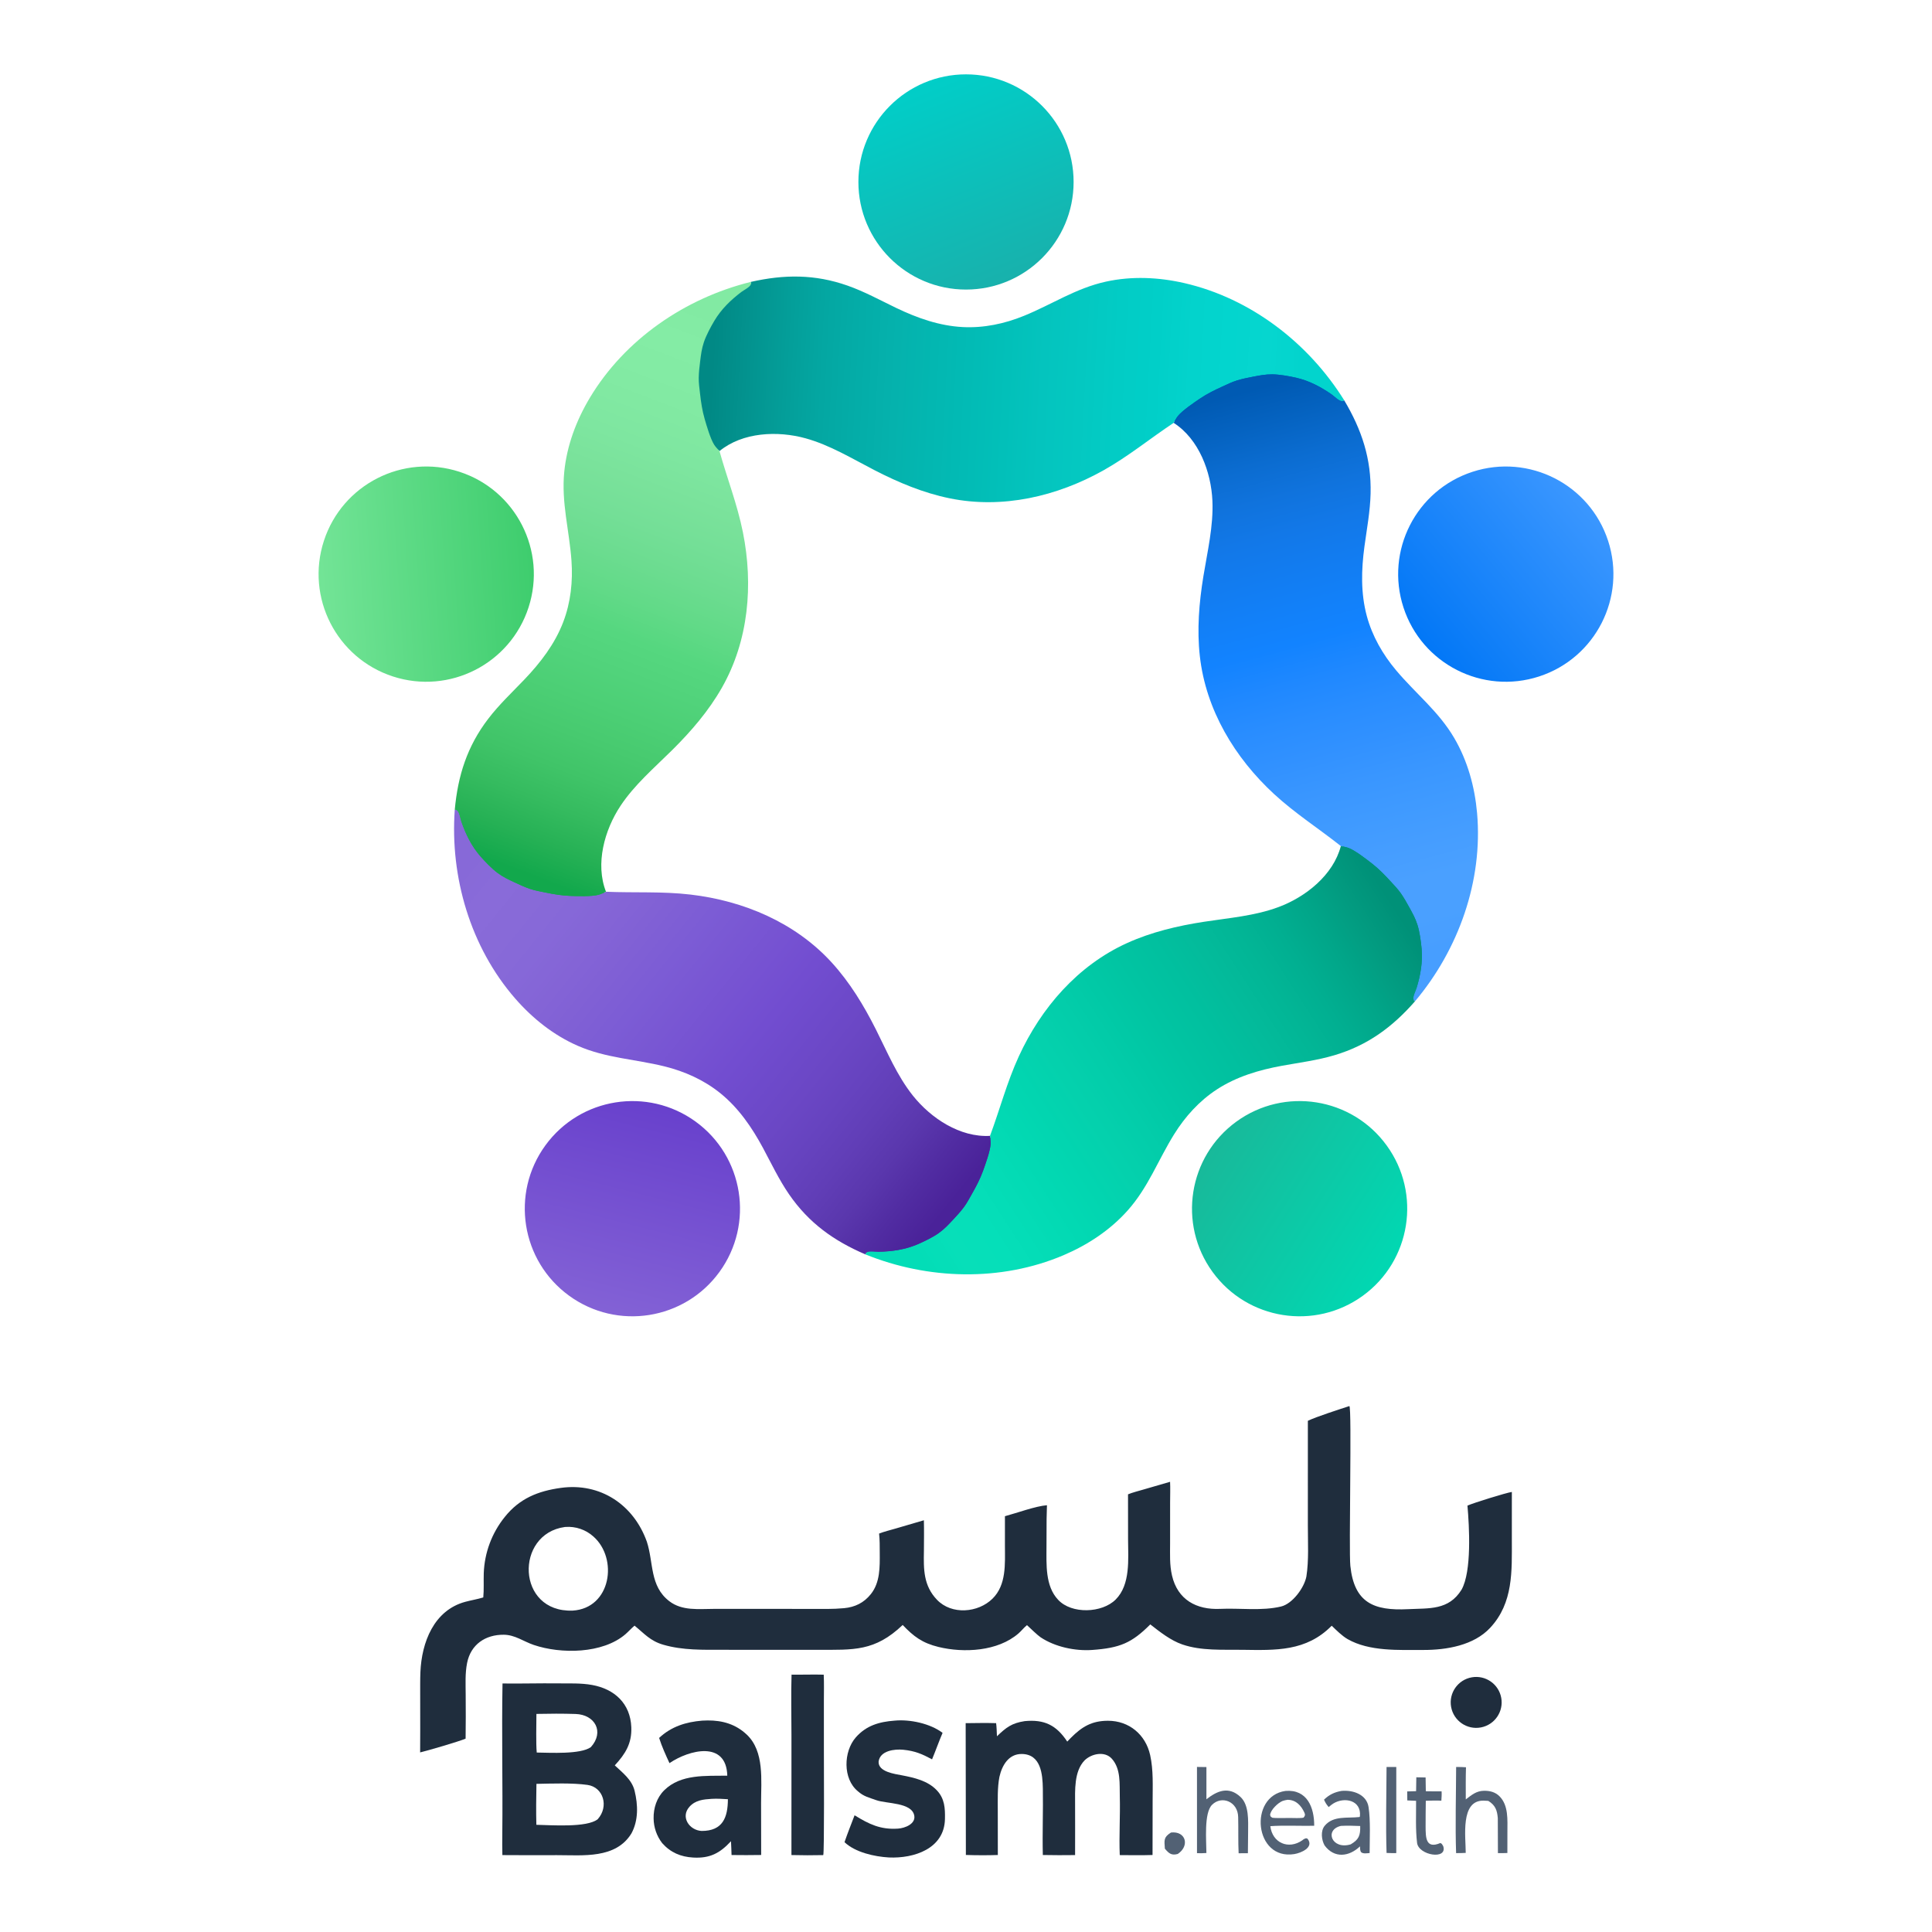
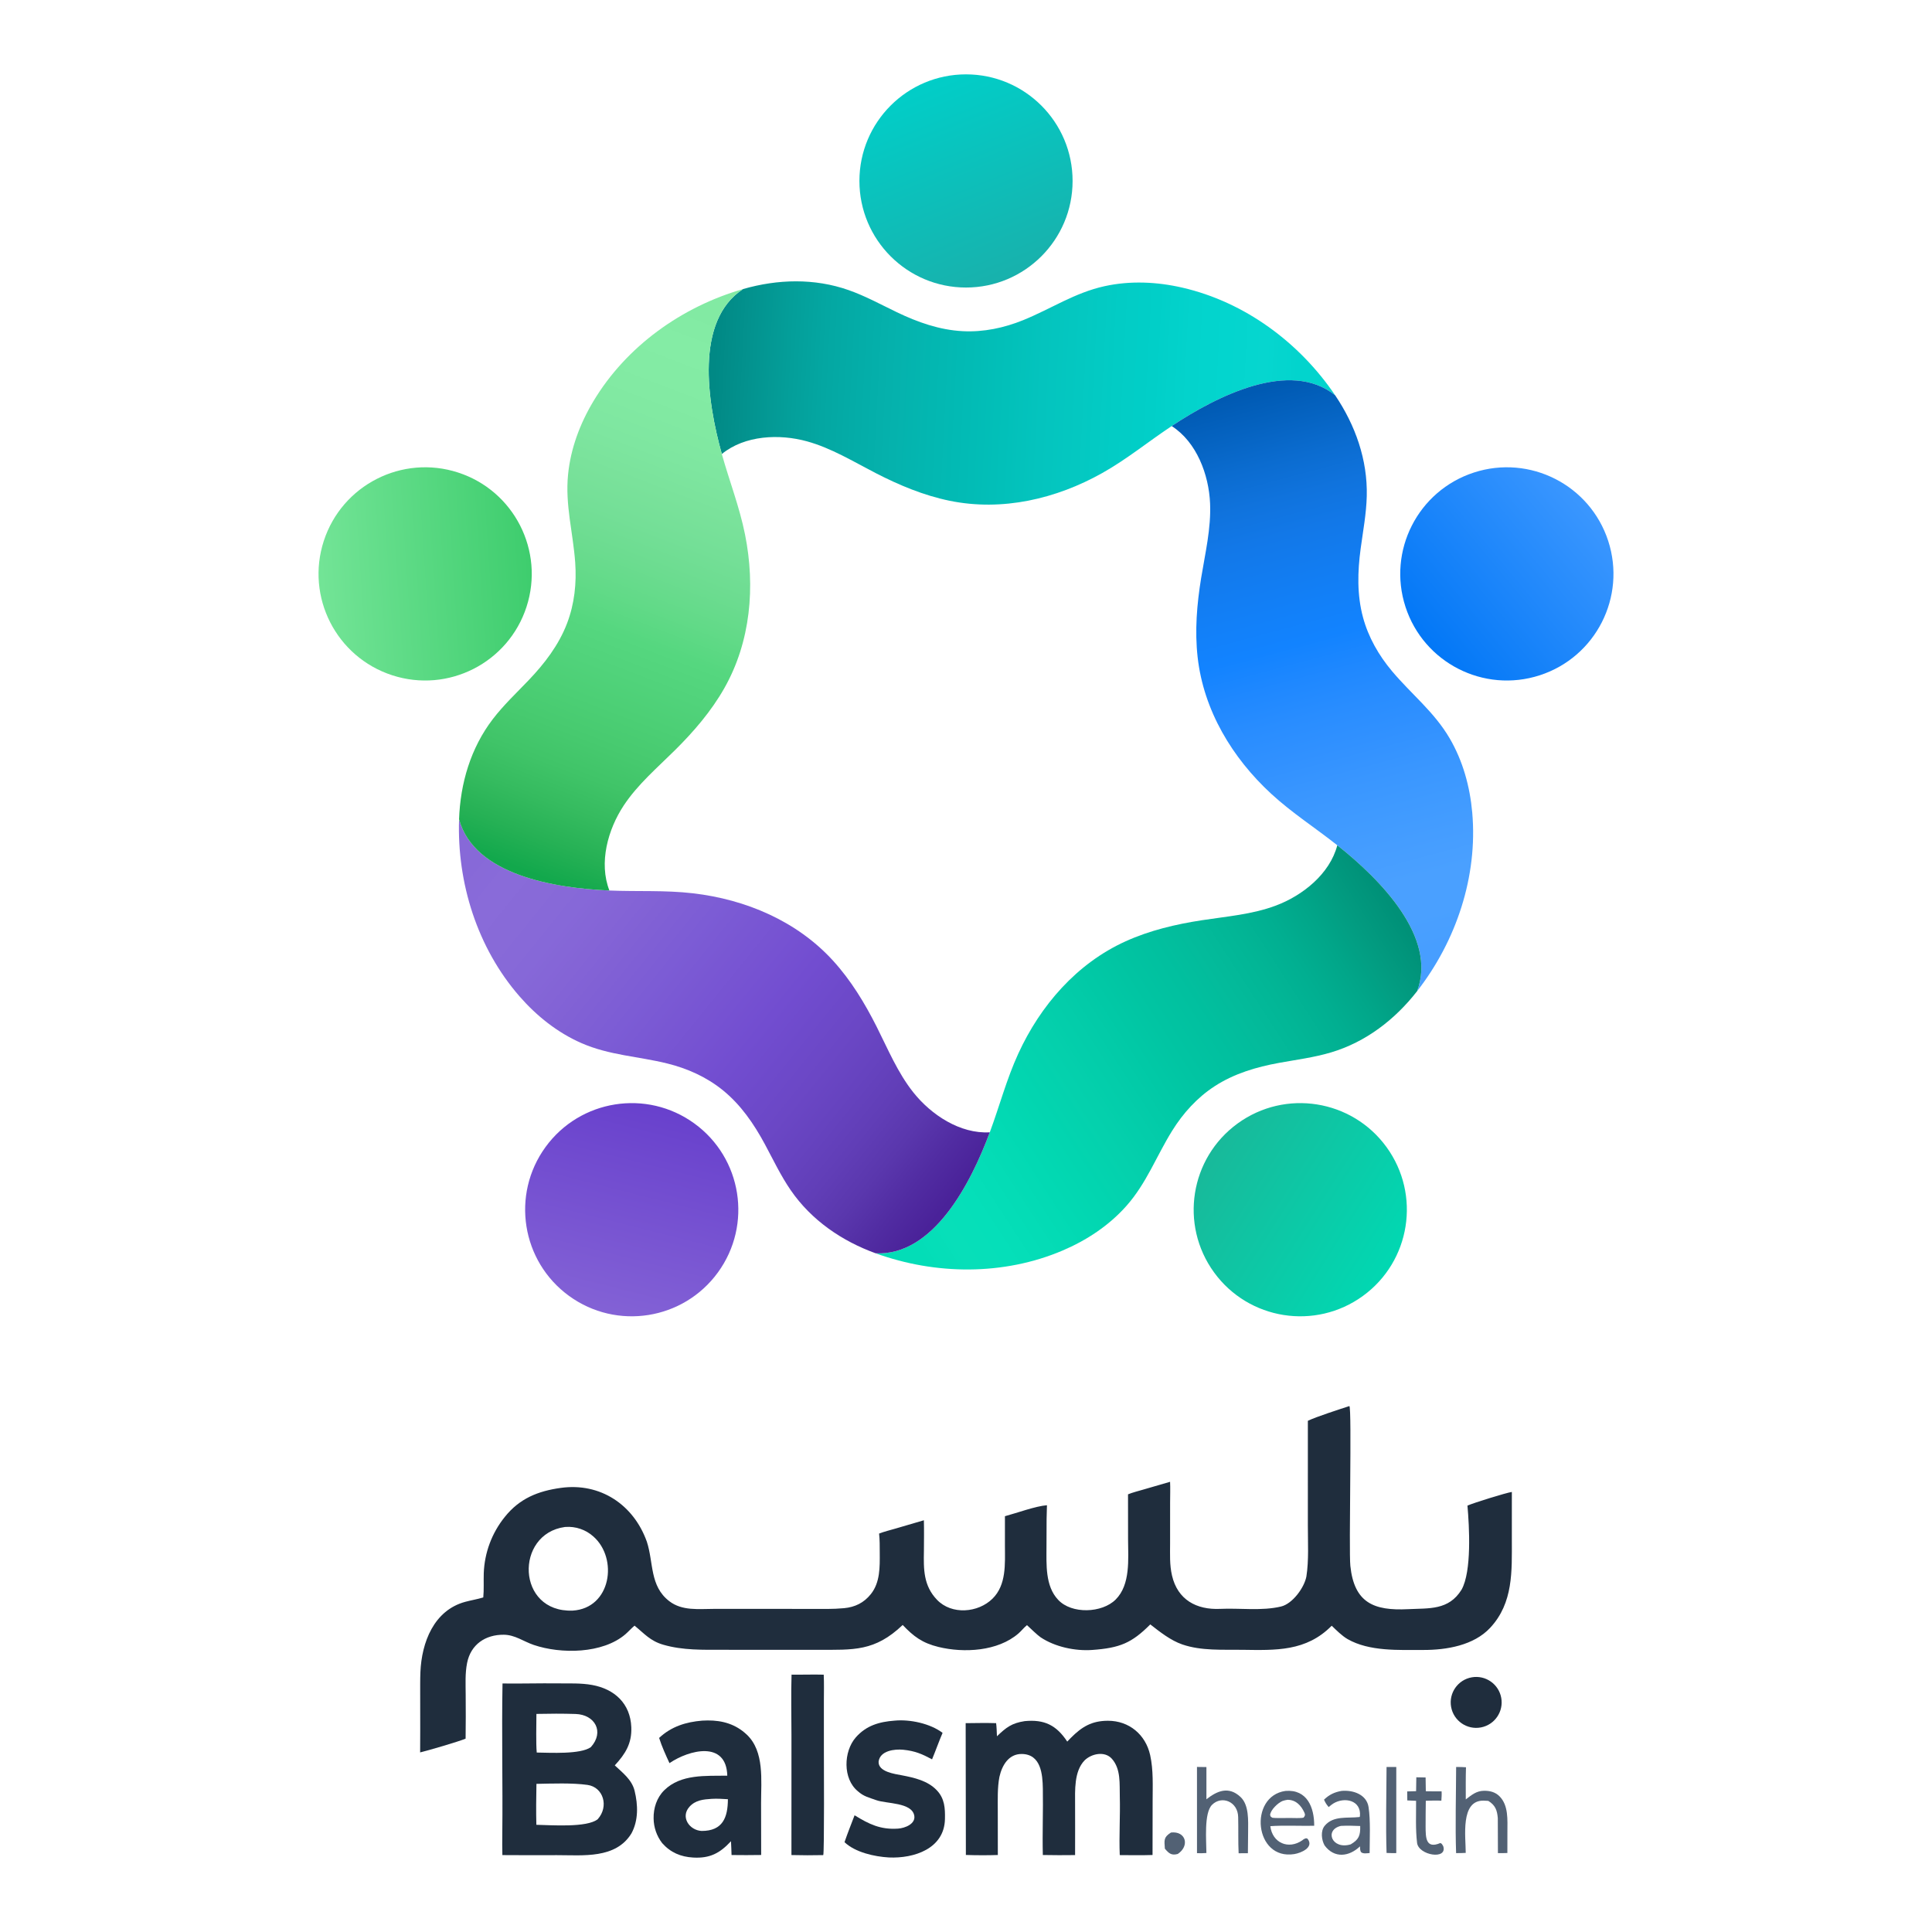
<svg xmlns="http://www.w3.org/2000/svg" width="1024" height="1024" viewBox="0 0 270.933 270.933" version="1.1" role="img" aria-label="Balsm.health · بلسم">
-   <g transform="translate(39.1109,6.5658) scale(0.257292)" aria-label="Balsm">
+   <g transform="translate(40.0231,7.5147) scale(0.254856)" aria-label="Balsm">
    <defs>
-       <path id="v-ribbon" d="M257.162 128.139C257.3 128.64 257.417 129.1 257.194 129.599C256.537 131.056 253.388 132.619 252.073 133.611C246.269 137.99 241.111 143.012 237.367 149.282C235.389 152.581 232.823 157.397 231.623 161.011C230.413 164.694 230.078 167.572 229.607 171.35C229.241 174.338 228.875 177.356 228.828 180.366C228.783 183.256 229.208 186.028 229.522 188.89C230.047 193.583 230.712 198.166 232.027 202.724C233.156 206.61 235.158 213.561 237.24 216.872C238.043 218.136 239.147 219.223 240.141 220.338C252.798 209.967 271.892 209.18 287.05 213.373C300.47 217.096 312.46 224.481 324.756 230.808C337.68 237.458 351.179 243.121 365.484 246.059C394.382 251.996 424.07 245.067 449.488 230.795C463.109 223.139 474.772 213.522 487.682 204.952C488.435 203.662 489.127 202.276 490.081 201.122C492.587 198.118 498.579 194.066 501.926 191.792C505.854 189.132 510.008 187.083 514.309 185.134C516.934 183.951 519.439 182.69 522.201 181.841C525.078 180.955 528.062 180.37 531.017 179.795C534.755 179.076 537.596 178.505 541.473 178.518C545.28 178.542 550.654 179.495 554.403 180.356C561.523 181.98 567.893 185.333 573.85 189.499C575.201 190.444 577.661 192.955 579.249 193.131C579.792 193.188 580.194 192.934 580.628 192.649C561.156 161.38 529.688 137.109 493.532 128.783C479.52 125.567 464.883 124.887 450.776 127.98C434.356 131.571 421.268 140.46 406.004 146.658C395.451 150.95 384.177 153.329 372.75 152.747C359.914 152.087 347.877 147.802 336.387 142.279C327.659 138.072 319.135 133.396 309.972 130.166C292.146 123.879 275.435 123.998 257.162 128.139Z" />
-       <path id="v-seam" d="M256.52 129.05L256.52 129.08L256.51 129.10L256.51 129.12L256.51 129.13L256.50 129.15L256.50 129.17L256.49 129.18L256.49 129.20L256.48 129.22L256.47 129.23L256.47 129.25L256.49 129.20L256.31 129.49L256.05 129.75L255.70 130.03L255.27 130.31L254.78 130.58L254.24 130.84L253.68 131.08L253.11 131.30L252.55 131.52L252 131.73L251.47 131.94L250.98 132.18L249.27 132.99L247.60 133.89L245.99 134.89L244.49 136.03L243.11 137.32L241.78 138.66L240.49 140.05L239.25 141.48L238.06 142.97L236.91 144.51L235.82 146.10L234.81 147.71L234.27 148.62L233.73 149.56L233.18 150.55L232.62 151.57L232.07 152.62L231.52 153.68L230.99 154.76L230.48 155.84L230 156.92L229.55 157.99L229.14 159.04L228.78 160.06L228.47 161.05L228.19 162L227.95 162.93L227.74 163.84L227.55 164.73L227.38 165.62L227.24 166.50L227.10 167.37L226.98 168.25L226.86 169.14L226.75 170.05L226.63 170.98L226.54 171.74L226.45 172.49L226.36 173.25L226.27 174.02L226.19 174.79L226.11 175.57L226.04 176.35L225.98 177.13L225.92 177.92L225.88 178.72L225.85 179.52L225.83 180.33L225.83 181.12L225.84 181.90L225.88 182.68L225.93 183.44L225.99 184.19L226.05 184.93L226.13 185.67L226.21 186.39L226.30 187.11L226.38 187.82L226.46 188.52L226.54 189.23L226.68 190.41L226.82 191.60L226.98 192.79L227.14 193.98L227.33 195.17L227.52 196.37L227.74 197.56L227.97 198.76L228.23 199.95L228.51 201.15L228.81 202.35L229.14 203.54L229.45 204.60L229.78 205.74L230.15 206.98L230.59 208.27L231.15 209.57L231.80 210.86L232.52 212.13L233.29 213.35L234.07 214.51L234.84 215.59L235.59 216.58L236.29 217.44L236.52 217.71L236.74 217.95L236.96 218.18L237.17 218.41L237.39 218.63L237.61 218.85L237.83 219.07L238.05 219.28L238.26 219.49L238.47 219.71L238.68 219.92L238.88 220.14L240.06 219.06L239.86 218.84L239.67 218.62L239.48 218.40L239.30 218.17L239.13 217.94L238.97 217.71L238.81 217.48L238.66 217.24L238.52 217L238.40 216.76L238.28 216.52L238.19 216.31L237.86 215.37L237.58 214.30L237.34 213.12L237.14 211.85L236.95 210.52L236.75 209.17L236.52 207.82L236.24 206.50L235.90 205.24L235.54 204.04L235.21 202.91L234.91 201.91L234.61 200.81L234.34 199.73L234.08 198.64L233.85 197.55L233.63 196.45L233.43 195.35L233.25 194.24L233.08 193.12L232.92 191.99L232.77 190.85L232.64 189.71L232.50 188.55L232.42 187.83L232.34 187.12L232.25 186.41L232.17 185.71L232.10 185.02L232.03 184.34L231.96 183.67L231.91 183.01L231.87 182.35L231.84 181.70L231.83 181.06L231.83 180.41L231.84 179.71L231.87 179L231.91 178.29L231.96 177.58L232.02 176.86L232.08 176.13L232.16 175.41L232.23 174.67L232.32 173.94L232.40 173.20L232.49 172.46L232.58 171.72L232.70 170.80L232.81 169.91L232.92 169.06L233.04 168.24L233.16 167.45L233.29 166.67L233.44 165.90L233.60 165.14L233.78 164.37L233.98 163.59L234.21 162.78L234.47 161.96L234.76 161.13L235.11 160.24L235.50 159.31L235.93 158.35L236.40 157.37L236.88 156.37L237.39 155.38L237.91 154.40L238.43 153.45L238.95 152.53L239.45 151.65L239.92 150.85L240.84 149.38L241.79 147.99L242.80 146.64L243.86 145.33L244.96 144.05L246.11 142.81L247.31 141.61L248.54 140.42L249.72 139.16L250.86 137.83L252 136.45L253.16 135.05L253.40 134.76L253.73 134.41L254.13 134.02L254.57 133.60L255.04 133.17L255.52 132.72L256 132.27L256.46 131.82L256.90 131.37L257.31 130.91L257.65 130.44L257.90 130L257.96 129.87L257.98 129.80L258 129.74L258.02 129.68L258.04 129.61L258.06 129.55L258.07 129.49L258.08 129.43L258.09 129.36L258.10 129.30L258.11 129.24L258.11 129.19Z" />
-       <circle id="v-head" cx="374.5" cy="73.655" r="58.65" />
+       <path id="v-ribbon" d="M251.822 129.569C225.217 146.988 232.086 191.44 240.141 220.338C252.798 209.967 271.894 209.174 287.05 213.373C300.471 217.091 312.46 224.481 324.756 230.808C337.68 237.458 351.179 243.121 365.484 246.059C394.382 251.995 424.073 245.073 449.488 230.795C463.111 223.142 474.772 213.522 487.682 204.952C512.676 188.361 552.83 168.092 577.618 188.012C557.997 158.993 527.883 136.68 493.532 128.783C479.521 125.562 464.884 124.891 450.776 127.98C434.357 131.575 421.266 140.456 406.004 146.658C395.45 150.947 384.177 153.332 372.75 152.747C359.914 152.09 347.874 147.808 336.387 142.279C327.657 138.077 319.135 133.397 309.972 130.166C291.124 123.52 270.874 124.083 251.822 129.569Z" />
+       <circle id="v-head" cx="374.5" cy="70.08" r="58.65" />
      <linearGradient id="v-ribbon-axis" gradientUnits="userSpaceOnUse" x1="236.232" y1="170.556" x2="557.445" y2="187.401" />
      <linearGradient id="v-gradient-aqua" href="#v-ribbon-axis">
        <stop offset="0" stop-color="#018985" />
        <stop offset="0.062" stop-color="#03938F" />
        <stop offset="0.125" stop-color="#049E99" />
        <stop offset="0.188" stop-color="#04A7A2" />
        <stop offset="0.25" stop-color="#04ADA8" />
        <stop offset="0.312" stop-color="#05B2AD" />
        <stop offset="0.375" stop-color="#03B7B1" />
        <stop offset="0.435" stop-color="#02BBB5" />
        <stop offset="0.5" stop-color="#02C0B9" />
        <stop offset="0.562" stop-color="#04C4BE" />
        <stop offset="0.625" stop-color="#04C8C1" />
        <stop offset="0.688" stop-color="#02CCC5" />
        <stop offset="0.75" stop-color="#01CFC8" />
        <stop offset="0.812" stop-color="#03D3CC" />
        <stop offset="0.875" stop-color="#03D5CE" />
        <stop offset="0.938" stop-color="#06D6CF" />
        <stop offset="1" stop-color="#02D4CD" />
      </linearGradient>
      <linearGradient id="v-gradient-blue" href="#v-ribbon-axis">
        <stop offset="0" stop-color="#005AB3" />
        <stop offset="0.062" stop-color="#0563C1" />
        <stop offset="0.125" stop-color="#0B6CD0" />
        <stop offset="0.188" stop-color="#1073DD" />
        <stop offset="0.25" stop-color="#1278E8" />
        <stop offset="0.312" stop-color="#127CF0" />
        <stop offset="0.375" stop-color="#1280F8" />
        <stop offset="0.435" stop-color="#1283FF" />
        <stop offset="0.5" stop-color="#1F88FF" />
        <stop offset="0.562" stop-color="#298DFF" />
        <stop offset="0.625" stop-color="#3191FF" />
        <stop offset="0.688" stop-color="#3996FF" />
        <stop offset="0.75" stop-color="#3F9AFF" />
        <stop offset="0.812" stop-color="#459DFF" />
        <stop offset="0.875" stop-color="#4AA0FF" />
        <stop offset="0.938" stop-color="#4AA0FF" />
        <stop offset="1" stop-color="#479EFF" />
      </linearGradient>
      <linearGradient id="v-gradient-emerald" href="#v-ribbon-axis">
        <stop offset="0" stop-color="#009178" />
        <stop offset="0.062" stop-color="#029B80" />
        <stop offset="0.125" stop-color="#01A689" />
        <stop offset="0.188" stop-color="#01AF91" />
        <stop offset="0.25" stop-color="#02B696" />
        <stop offset="0.312" stop-color="#03BB9B" />
        <stop offset="0.375" stop-color="#01C09F" />
        <stop offset="0.435" stop-color="#01C4A2" />
        <stop offset="0.5" stop-color="#01C9A6" />
        <stop offset="0.562" stop-color="#03CDAA" />
        <stop offset="0.625" stop-color="#04D1AD" />
        <stop offset="0.688" stop-color="#02D5B0" />
        <stop offset="0.75" stop-color="#02D9B3" />
        <stop offset="0.812" stop-color="#04DCB6" />
        <stop offset="0.875" stop-color="#05DFB9" />
        <stop offset="0.938" stop-color="#07DFB9" />
        <stop offset="1" stop-color="#03DDB7" />
      </linearGradient>
      <linearGradient id="v-gradient-violet" href="#v-ribbon-axis">
        <stop offset="0" stop-color="#4A2299" />
        <stop offset="0.062" stop-color="#512CA2" />
        <stop offset="0.125" stop-color="#5A37AD" />
        <stop offset="0.188" stop-color="#613EB7" />
        <stop offset="0.25" stop-color="#6643BF" />
        <stop offset="0.312" stop-color="#6B47C5" />
        <stop offset="0.375" stop-color="#6E4ACB" />
        <stop offset="0.435" stop-color="#724DD0" />
        <stop offset="0.5" stop-color="#7652D2" />
        <stop offset="0.562" stop-color="#7957D3" />
        <stop offset="0.625" stop-color="#7C5CD5" />
        <stop offset="0.688" stop-color="#8060D5" />
        <stop offset="0.75" stop-color="#8464D6" />
        <stop offset="0.812" stop-color="#8668D8" />
        <stop offset="0.875" stop-color="#886AD8" />
        <stop offset="0.938" stop-color="#896BD9" />
        <stop offset="1" stop-color="#8769D8" />
      </linearGradient>
      <linearGradient id="v-gradient-mint" href="#v-ribbon-axis">
        <stop offset="0" stop-color="#12A84C" />
        <stop offset="0.062" stop-color="#26B155" />
        <stop offset="0.125" stop-color="#35BB5F" />
        <stop offset="0.188" stop-color="#40C468" />
        <stop offset="0.25" stop-color="#47CA6F" />
        <stop offset="0.312" stop-color="#4CCF75" />
        <stop offset="0.375" stop-color="#51D37B" />
        <stop offset="0.435" stop-color="#55D77F" />
        <stop offset="0.5" stop-color="#62DA88" />
        <stop offset="0.562" stop-color="#6CDC90" />
        <stop offset="0.625" stop-color="#74DF97" />
        <stop offset="0.688" stop-color="#7AE29B" />
        <stop offset="0.75" stop-color="#7EE6A0" />
        <stop offset="0.812" stop-color="#81E9A2" />
        <stop offset="0.875" stop-color="#83EBA4" />
        <stop offset="0.938" stop-color="#84ECA5" />
        <stop offset="1" stop-color="#82EAA3" />
      </linearGradient>
-       <linearGradient id="v-head-axis" gradientUnits="userSpaceOnUse" x1="351.006" y1="15.035" x2="397.934" y2="132.355" />
+       <linearGradient id="v-head-axis" gradientUnits="userSpaceOnUse" x1="351.036" y1="11.420" x2="397.964" y2="128.740" />
      <linearGradient id="v-head-aqua" href="#v-head-axis">
        <stop offset="0" stop-color="#00CFC9" />
        <stop offset="1" stop-color="#19B0AB" />
      </linearGradient>
      <linearGradient id="v-head-blue" href="#v-head-axis">
        <stop offset="0" stop-color="#3D98FF" />
        <stop offset="1" stop-color="#0076F6" />
      </linearGradient>
      <linearGradient id="v-head-emerald" href="#v-head-axis">
        <stop offset="0" stop-color="#00D9B3" />
        <stop offset="1" stop-color="#19B899" />
      </linearGradient>
      <linearGradient id="v-head-violet" href="#v-head-axis">
        <stop offset="0" stop-color="#8463D6" />
        <stop offset="1" stop-color="#673FCC" />
      </linearGradient>
      <linearGradient id="v-head-mint" href="#v-head-axis">
        <stop offset="0" stop-color="#75E598" />
        <stop offset="1" stop-color="#3CCC6C" />
      </linearGradient>
    </defs>
    <g id="v-ring">
-       <use href="#v-seam" fill="url(#v-gradient-aqua)" />
-       <use href="#v-seam" transform="rotate(72 374.5 383)" fill="url(#v-gradient-blue)" />
-       <use href="#v-seam" transform="rotate(144 374.5 383)" fill="url(#v-gradient-emerald)" />
-       <use href="#v-seam" transform="rotate(216 374.5 383)" fill="url(#v-gradient-violet)" />
-       <use href="#v-seam" transform="rotate(288 374.5 383)" fill="url(#v-gradient-mint)" />
-       <use href="#v-seam" fill="url(#v-gradient-aqua)" />
-       <use href="#v-seam" transform="rotate(72 374.5 383)" fill="url(#v-gradient-blue)" />
-       <use href="#v-seam" transform="rotate(144 374.5 383)" fill="url(#v-gradient-emerald)" />
-       <use href="#v-seam" transform="rotate(216 374.5 383)" fill="url(#v-gradient-violet)" />
-       <use href="#v-seam" transform="rotate(288 374.5 383)" fill="url(#v-gradient-mint)" />
-       <use href="#v-seam" fill="url(#v-gradient-aqua)" />
-       <use href="#v-seam" transform="rotate(72 374.5 383)" fill="url(#v-gradient-blue)" />
-       <use href="#v-seam" transform="rotate(144 374.5 383)" fill="url(#v-gradient-emerald)" />
-       <use href="#v-seam" transform="rotate(216 374.5 383)" fill="url(#v-gradient-violet)" />
-       <use href="#v-seam" transform="rotate(288 374.5 383)" fill="url(#v-gradient-mint)" />
-       <use href="#v-ribbon" fill="url(#v-gradient-aqua)" />
-       <use href="#v-ribbon" transform="rotate(72 374.5 383)" fill="url(#v-gradient-blue)" />
-       <use href="#v-ribbon" transform="rotate(144 374.5 383)" fill="url(#v-gradient-emerald)" />
-       <use href="#v-ribbon" transform="rotate(216 374.5 383)" fill="url(#v-gradient-violet)" />
-       <use href="#v-ribbon" transform="rotate(288 374.5 383)" fill="url(#v-gradient-mint)" />
+       <use href="#v-ribbon" fill="url(#v-gradient-aqua) #02BBB5" />
+       <use href="#v-ribbon" transform="rotate(72 374.5 383)" fill="url(#v-gradient-blue) #1283FF" />
+       <use href="#v-ribbon" transform="rotate(144 374.5 383)" fill="url(#v-gradient-emerald) #01C4A2" />
+       <use href="#v-ribbon" transform="rotate(216 374.5 383)" fill="url(#v-gradient-violet) #724DD0" />
+       <use href="#v-ribbon" transform="rotate(288 374.5 383)" fill="url(#v-gradient-mint) #55D77F" />
    </g>
    <g id="v-heads">
-       <use href="#v-head" fill="url(#v-head-aqua)" />
-       <use href="#v-head" transform="rotate(72 374.5 383)" fill="url(#v-head-blue)" />
-       <use href="#v-head" transform="rotate(144 374.5 383)" fill="url(#v-head-emerald)" />
-       <use href="#v-head" transform="rotate(216 374.5 383)" fill="url(#v-head-violet)" />
-       <use href="#v-head" transform="rotate(288 374.5 383)" fill="url(#v-head-mint)" />
+       <use href="#v-head" fill="url(#v-head-aqua) #02BBB5" />
+       <use href="#v-head" transform="rotate(72 374.5 383)" fill="url(#v-head-blue) #1283FF" />
+       <use href="#v-head" transform="rotate(144 374.5 383)" fill="url(#v-head-emerald) #01C4A2" />
+       <use href="#v-head" transform="rotate(216 374.5 383)" fill="url(#v-head-violet) #724DD0" />
+       <use href="#v-head" transform="rotate(288 374.5 383)" fill="url(#v-head-mint) #55D77F" />
    </g>
  </g>
  <g transform="translate(53.4783,191.7379) scale(1.360128)">
    <g transform="translate(-75.1,-194.95)">
      <g style="display:inline" id="g2" transform="matrix(0.05638158,0,0,0.05638158,77.26084,194.9944)">
        <g id="g5" transform="matrix(1.015193,0,0,1.015193,-25.93985,-11.06128)">
          <path fill="#526174" fill-rule="evenodd" d="m 1616.38,773.268 c 39.21,-3.219 52,30.059 51.78,62.775 -23.41,0.462 -56.87,-1.032 -79.04,0.701 3.65,30.188 32.66,42.75 57.64,25.461 2.15,-2.021 7.43,-5.542 9.95,-2.136 11.05,15.177 -12.36,25.036 -24.49,26.973 -71.99,11.505 -82.74,-104.259 -15.84,-113.774 z m 3.84,15.965 c 15.09,0.13 24.41,10.207 30.35,23.246 1.74,3.827 1.03,5.981 -1.67,8.887 -4.47,1.285 -19.22,0.678 -24.65,0.613 -6.62,-0.029 -26.59,0.664 -31.94,-0.539 -3.12,-2.446 -2.36,-1.201 -3.56,-4.906 0.72,-9.12 14.34,-21.971 22.46,-25.209 2.39,-0.952 6.41,-1.664 9.01,-2.092 z" id="path7-6" />
          <path fill="#526174" fill-rule="evenodd" d="m 1717.33,773.25 c 21.52,-2.025 45.35,6.825 48.75,29.107 3.73,24.414 1.96,57.953 1.91,82.804 -5.1,0.38 -11.5,1.675 -15.26,-1.49 -2.16,-2.917 -1.93,-6.866 -2.11,-10.558 -19.54,18.711 -46.14,22.065 -63.71,-1.603 -5.59,-9.767 -7.55,-26.097 0.06,-35.352 15.61,-18.992 41.56,-13.263 62.9,-15.911 0.28,-0.426 0.6,-0.847 0.65,-1.361 2.92,-28.927 -27.93,-35.515 -48.32,-22.728 -2.98,1.872 -5.37,3.981 -7.94,6.193 -4.5,-5.288 -5.55,-7.24 -8.43,-13.327 9.23,-9.025 18.98,-13.593 31.5,-15.774 z m -1.02,62.993 c 10.41,-0.606 24.33,-0.274 34.69,0.21 0.46,16.874 -2.29,24.364 -17.07,33.051 -33.86,10.273 -48.17,-26.153 -17.62,-33.261 z" id="path8-2" />
          <path fill="#526174" d="m 1923.83,730.136 c 5.91,-0.189 11.83,0.207 17.74,0.5 -0.62,18.931 -0.35,38.893 -0.37,57.905 10.43,-7.925 19.01,-15.447 33.01,-15.559 10.54,-0.084 20.22,2.347 27.87,10.072 16.26,16.398 14.1,42.46 14.1,63.772 l -0.06,38.257 c -5.53,0.306 -11.46,0.212 -17.02,0.231 -0.18,-21.003 -0.25,-42.008 -0.22,-63.012 -1.18,-14.377 -4.49,-23.322 -17.13,-31.112 -2.9,-0.247 -5.8,-0.39 -8.71,-0.429 -42.01,-0.556 -31.87,65.504 -31.93,94.106 -5.77,0.458 -11.54,0.384 -17.33,0.399 -1.72,-47.696 -0.11,-106.658 0.05,-155.13" id="path10-0" />
          <path fill="#526174" d="m 1457,730.046 17.01,0.232 v 58.04 c 18.99,-14.925 39.81,-24.34 61.36,-4.233 15.69,14.647 13.79,42.78 13.74,62.923 q -0.045,19.218 -0.39,38.433 c -5.48,0.134 -11.19,0.086 -16.69,0.119 -1.05,-20.368 -0.28,-43.928 -0.82,-64.883 -0.33,-28.358 -29.76,-39.773 -47.12,-22.348 -14.73,14.779 -10.16,64.579 -10.11,86.776 -6.26,0.536 -10.67,0.436 -16.94,0.277 z" id="path11-3" />
          <path fill="#526174" d="m 1852.11,748.691 16.72,0.322 0.39,24.842 c 9.03,0.301 19.31,0.128 28.43,0.159 0.34,5.827 -0.08,11.017 -0.44,16.826 -9.42,-0.502 -18.61,-0.117 -28.03,0.154 -0.14,15.351 -0.43,30.807 -0.35,46.156 0.1,19.728 -0.01,41.324 26.59,29.92 3.2,1.45 2.86,2.175 5.14,5.654 8.2,25.348 -44.4,16.672 -47.11,-5.947 -2.97,-24.903 -1.6,-50.576 -1.75,-75.706 l -15.83,-0.698 -0.2,-16.198 16.03,-0.458 z" id="path14-1" />
          <path fill="#526174" d="m 1798.48,730.129 17.54,0.013 -0.02,155.107 c -5.33,0.25 -12.03,-0.109 -17.49,-0.271 -1.59,-48.596 -0.23,-105.737 -0.03,-154.849" id="path15-7" />
          <path fill="#1F2D3D" d="m 1951.97,568.627 c 24.84,-4.372 48.55,12.117 53.09,36.92 4.54,24.804 -11.78,48.625 -36.56,53.338 -25.01,4.76 -49.11,-11.76 -53.7,-36.806 -4.59,-25.046 12.1,-49.037 37.17,-53.452" id="path9-7" style="display:inline" transform="translate(-7.3901206e-6)" />
          <path fill="#526174" d="m 1410.2,848.169 c 26.93,-2.965 34.06,24.11 12.2,38.646 -11.52,3.179 -16.1,-1.169 -23.23,-9.552 -1.05,-15.188 -2.6,-20.478 11.03,-29.094" id="path16-2" />
        </g>
        <g id="g3" style="display:inline" transform="translate(-7.3901206e-6)">
          <path fill="#1F2D3D" fill-rule="evenodd" d="m 183.253,577.457 c 33.649,0.483 67.757,-0.605 101.47,-0.163 21.019,0.26 41.635,-0.855 62.39,2.902 41.152,7.45 69.928,34.045 71.644,77.202 1.181,29.707 -10.762,48.737 -30.219,69.839 14.317,13.439 31.313,26.262 36.24,46.395 6.361,25.994 7.111,54.147 -5.71,77.909 -28.754,47.018 -88.568,39.797 -136.396,39.863 -33.227,0.152 -66.454,0.116 -99.68,-0.109 -0.348,-12.892 -0.269,-26.516 -0.131,-39.434 0.974,-91.317 -1.281,-183.137 0.392,-274.404 z m 62.043,183.572 c 28.483,-0.513 65.167,-2.024 93.314,1.915 29.037,4.064 39.629,39.374 18.784,62.658 -19.423,15.915 -85.578,10.795 -112.259,10.291 -0.637,-23.622 -0.306,-51.171 0.161,-74.864 z m -0.051,-127.907 c 23.88,-0.52 47.716,-0.654 71.584,0.111 35.416,1.135 53.182,32.619 27.936,60.667 -18.941,13.549 -74.662,10.121 -98.921,9.86 -1.603,-16.307 -0.643,-52.797 -0.599,-70.638 z" id="path2-9" />
          <path fill="#1F2D3D" fill-rule="evenodd" d="m 548.55,645.395 c 3.314,-0.178 6.632,-0.285 9.951,-0.323 27.249,-0.15 51.314,6.933 71.439,25.922 32.485,30.652 26.099,83.527 26.133,124.894 l 0.163,95.215 c -18.051,0.304 -36.106,0.324 -54.158,0.061 -0.149,-8.308 -0.66,-16.937 -1.035,-25.264 -20.204,21.87 -38.517,31.644 -69.141,29.887 -22.835,-1.309 -41.34,-9.154 -56.653,-26.346 a 75.34,75.34 0 0 1 -15.7,-45.134 c -0.376,-19.001 5.783,-38.072 19.381,-51.519 30.419,-30.08 76.245,-26.045 115.354,-26.751 -1.726,-64.643 -69.816,-47.316 -105.715,-22.904 -7.055,-15.361 -13.803,-29.968 -18.936,-46.093 22.226,-20.838 49.072,-29.252 78.917,-31.645 z m 17.242,143.031 c 9.995,-0.614 19.624,0.123 29.603,0.683 -0.092,33.158 -9.287,58.203 -48.172,58.019 -22.262,-1.23 -39.006,-25.494 -22.08,-44.26 10.941,-12.132 25.354,-13.464 40.649,-14.442 z" id="path3-8" />
          <path fill="#1F2D3D" d="m 900.387,645.4 c 27.811,-2.693 65.106,5.259 87.6,22.384 -6.797,15.857 -12.576,32.38 -19.245,48.403 -18.164,-9.714 -31.046,-15.365 -52.68,-17.53 -15.565,-1.558 -42.496,1.435 -45.086,21.738 -0.902,18.759 29.906,22.545 42.379,24.949 23.077,4.449 47.336,9.891 63.922,27.276 14.662,15.367 15.465,33.085 15.036,52.878 -1.173,54.102 -56.528,72.223 -102.561,70.13 -26.208,-1.514 -61.48,-9.255 -81.095,-27.976 5.629,-16.39 12.196,-32.955 18.408,-49.171 26.503,16.292 47.347,26.558 79.394,24.396 12.911,-0.871 32.462,-8.611 29.768,-23.712 -4.375,-24.525 -50.922,-21.543 -69.596,-28.36 -13.235,-4.832 -22.949,-6.62 -33.691,-16.39 -27.623,-22.598 -26.233,-72.558 -3.699,-98.299 19.053,-21.764 42.888,-28.634 71.146,-30.716" id="path4-6" />
          <path fill="#1F2D3D" d="m 711.806,561.285 c 19.576,0.305 39.427,-0.495 58.837,0.056 0.767,14.489 0.277,33.145 0.279,47.857 l 0.015,86.011 c 0.007,17.52 0.959,192.719 -1.169,196.103 -19.384,0.429 -38.777,0.394 -58.16,-0.103 l 0.025,-218.192 c -0.005,-35.888 -0.986,-76.302 0.173,-111.732" id="path5-5" />
          <path fill="#1F2D3D" d="m 1138.04,646.319 c 36.1,-3.483 58.09,7.376 77.92,37.411 2.12,-2.261 4.27,-4.493 6.46,-6.695 20.39,-20.54 38.45,-31.358 68,-31.388 38.69,-0.04 68.87,25.325 77.16,62.793 6.13,27.684 4.5,56.44 4.52,84.608 l -0.16,98.063 c -19.26,0.665 -40.64,0.325 -59.95,0.196 -1.44,-35.081 1.04,-71.613 0.08,-106.833 -0.64,-23.33 2.28,-50.388 -14.48,-69.311 -12.96,-14.619 -37.29,-9.471 -49.91,2.919 -19.5,20.101 -17.4,55.135 -17.38,81.034 l 0.07,42.989 -0.07,49.167 c -19.66,0.285 -39.33,0.238 -58.99,-0.142 -0.99,-40.194 0.74,-80.895 0.03,-121.205 -0.46,-26.424 -3.39,-63.159 -38.52,-63.536 -24.13,-0.26 -36.22,21.024 -40.87,41.802 -3.9,19.736 -3.02,42.798 -3.02,63.204 l 0.09,79.736 c -17.98,0.625 -40.56,0.557 -58.43,-0.097 l -0.39,-240.999 c 18.32,-0.166 37.43,-0.612 55.68,-0.014 1.01,7.178 1.18,16.583 1.52,23.987 16.98,-16.196 26.78,-23.962 50.64,-27.689" id="path6-7" />
        </g>
        <g id="g4" transform="matrix(17.73629,0,0,17.73629,-1370.321,-3458.477)">
          <path fill="#1F2D3D" fill-rule="evenodd" d="m 1731.9,70.168 c 4.76,4.116 -1.21,263.923 1.76,292.273 7.08,67.575 43.02,82.238 105.27,79.134 38.81,-1.935 74.52,2.396 98.08,-35.613 18.82,-33.41 14.2,-115.31 10.8,-153.759 10.5,-4.807 70.51,-23.43 81.19,-24.995 l -0.01,87.368 c -0.01,57.097 3.01,115.355 -39.67,161.127 -30.03,32.204 -79.72,40.561 -122.28,40.472 -44.48,-0.094 -98.56,3.04 -138.47,-19.893 -10.04,-5.77 -20.64,-16.346 -28.99,-24.434 -46.78,47.389 -102.35,44.896 -163.72,44.041 -36.09,-0.503 -74.74,2.113 -109.36,-9.748 -21.36,-7.323 -41.08,-22.955 -58.67,-36.702 -34.09,34.159 -55.63,43.057 -106.22,46.717 -31.22,2.258 -68.07,-5.593 -94.31,-23.103 -5.75,-3.838 -18.89,-16.657 -24.96,-22.263 -5.43,4.292 -10.35,10.675 -15.64,15.251 -37.77,32.679 -99.61,35.995 -146.223,24.628 -29.612,-7.222 -45.568,-19.267 -65.43,-40.188 -51.128,48.647 -89.679,45.391 -155.481,45.423 l -80.853,-0.013 -91.556,-0.016 c -37.151,-0.055 -73.948,1.158 -109.907,-9.271 -24.002,-6.961 -34.353,-20.102 -52.578,-34.913 -5.795,4.902 -11.567,11.314 -16.545,15.616 -41.614,35.965 -118,36.608 -167.831,19.674 -18.85,-6.446 -34.258,-18.527 -54.924,-18.654 -33.529,-0.205 -60.13,17.816 -66.875,51.515 -3.879,19.382 -2.652,38.572 -2.598,58.23 0.248,26.756 0.201,53.514 -0.141,80.27 -12.232,5.258 -69.177,21.885 -83.16,25.177 l 0.17,-40.769 -0.067,-64.118 c 0.038,-13.879 -0.172,-28.079 0.398,-41.881 2.24,-54.257 24.482,-113.112 82.061,-128.618 10.961,-2.952 21.978,-4.699 32.915,-8.014 1.348,-12.974 0.416,-30.923 0.88,-44.299 1.356,-37.586 14.867,-73.719 38.506,-102.973 26.808,-33.534 60.326,-47.241 102.425,-53.062 72.122,-9.971 133.169,30.686 157.306,98.444 12.558,38.46 4.932,80.969 41.027,108.732 23.583,18.139 53.607,14.093 82.342,14.072 l 80.892,-0.013 94.58,0.073 c 20.598,0.024 41.21,0.609 61.719,-1.322 20.068,-1.89 36.362,-9.804 49.099,-25.776 17.048,-21.378 16.393,-49.578 16.224,-75.46 -0.076,-11.657 0.151,-23.536 -1.198,-35.208 8.298,-3.333 21.183,-6.561 30.11,-9.154 l 51.818,-15.177 c 0.459,17.916 0.157,37.864 0.056,55.997 -0.653,33.79 -0.941,63.505 24.019,89.514 26.721,27.849 74.991,23.929 101.441,-2.159 25.55,-25.184 22.76,-63.487 22.68,-96.603 l 0.01,-54.17 c 21.14,-5.649 56.81,-18.689 76.84,-20.06 l -0.65,25.192 c -0.16,16.876 -0.22,33.754 -0.2,50.631 -0.01,32.133 -2.59,71.936 21.36,97.16 24.73,26.515 80.33,24.319 105.17,-0.55 27.37,-27.392 22.8,-74.05 22.65,-109.794 l -0.09,-82.603 c 7.49,-3.118 20.39,-6.485 28.46,-8.82 l 48.46,-14.076 c 0.58,10.458 0.06,26.92 0.05,37.818 l -0.03,74.777 c 0.01,20.21 -1.1,38.988 3.5,58.827 10.27,44.256 44.68,62.982 88.23,60.948 35.77,-1.672 75.97,4.151 111.18,-4.303 20.91,-5.021 42.27,-34.118 46.31,-54.712 4.71,-29.781 2.63,-63.468 2.71,-93.939 l 0.01,-190.917 0.4,-0.203 c 14.53,-7.103 58.46,-21.23 75.53,-26.784 z M 297.151,291.321 c 0.394,-0.032 0.788,-0.061 1.182,-0.089 18.681,-1.371 37.115,4.92 51.06,17.424 45.718,40.21 32.476,131.227 -37.897,135.555 -103.102,3.734 -105.975,-140.299 -14.345,-152.89 z" id="path1-03" style="display:inline" transform="matrix(0.05638158,0,0,0.05638158,77.26084,194.9944)" />
        </g>
      </g>
    </g>
  </g>
</svg>
